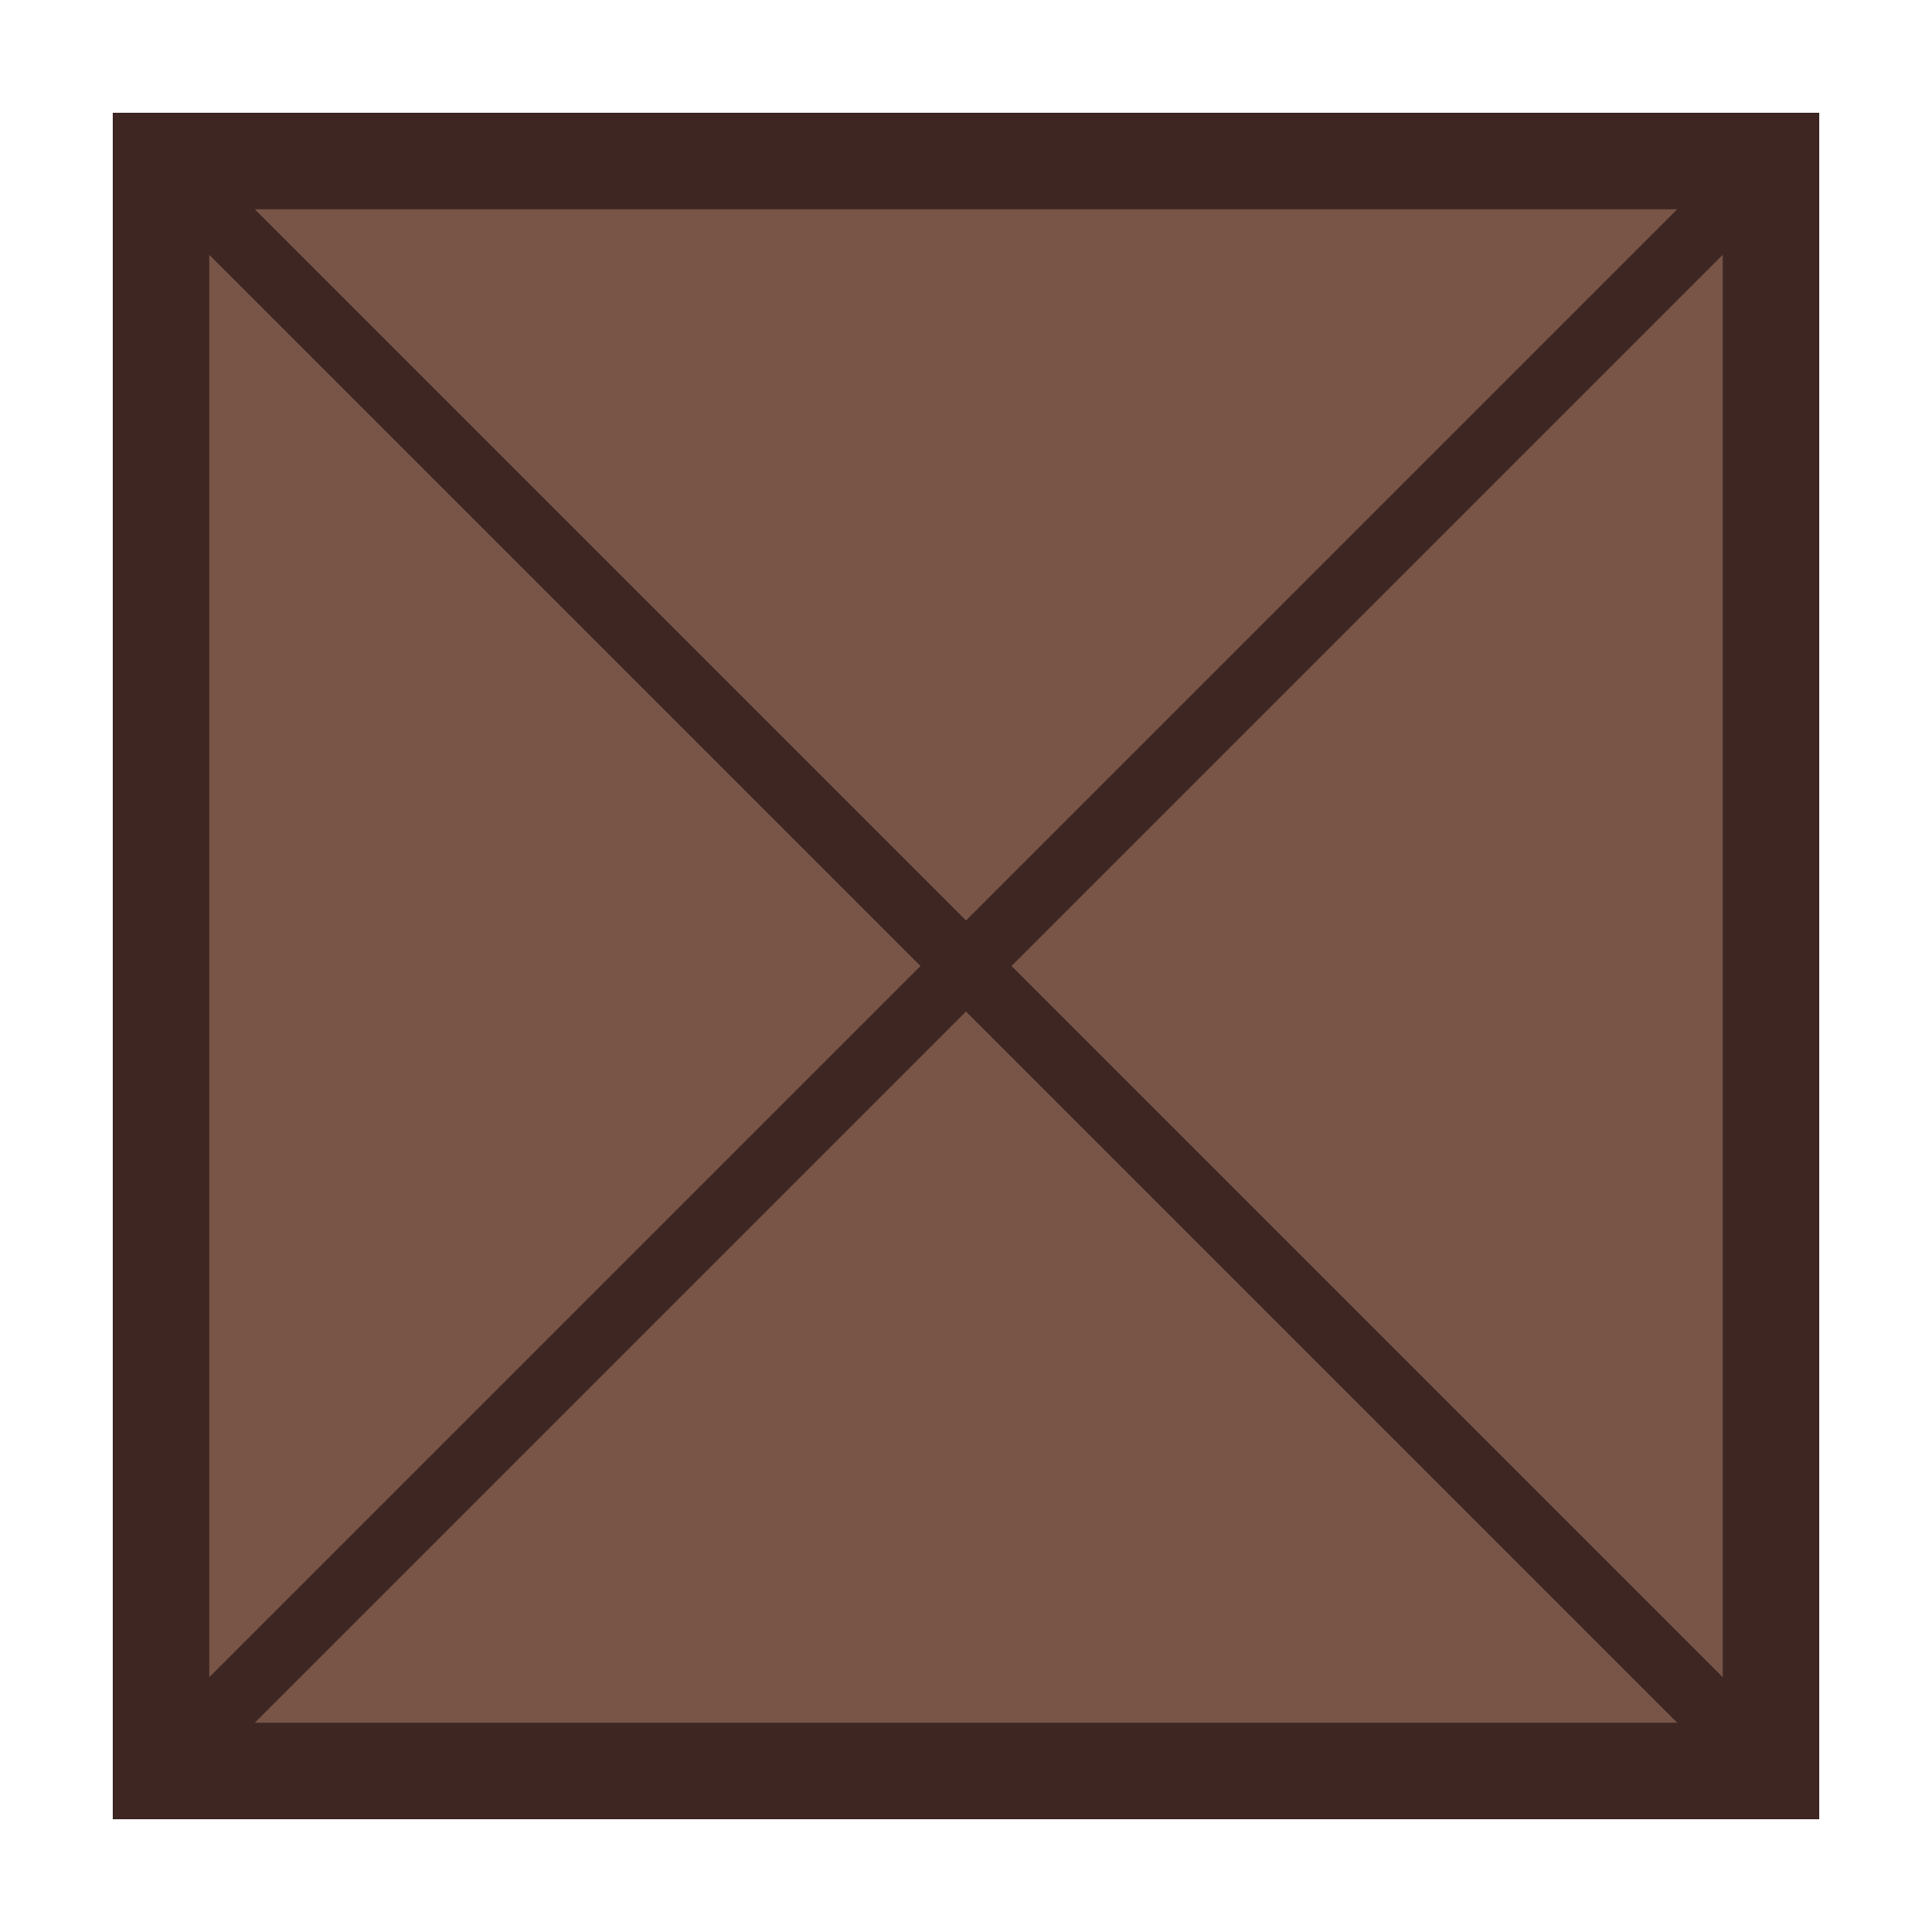
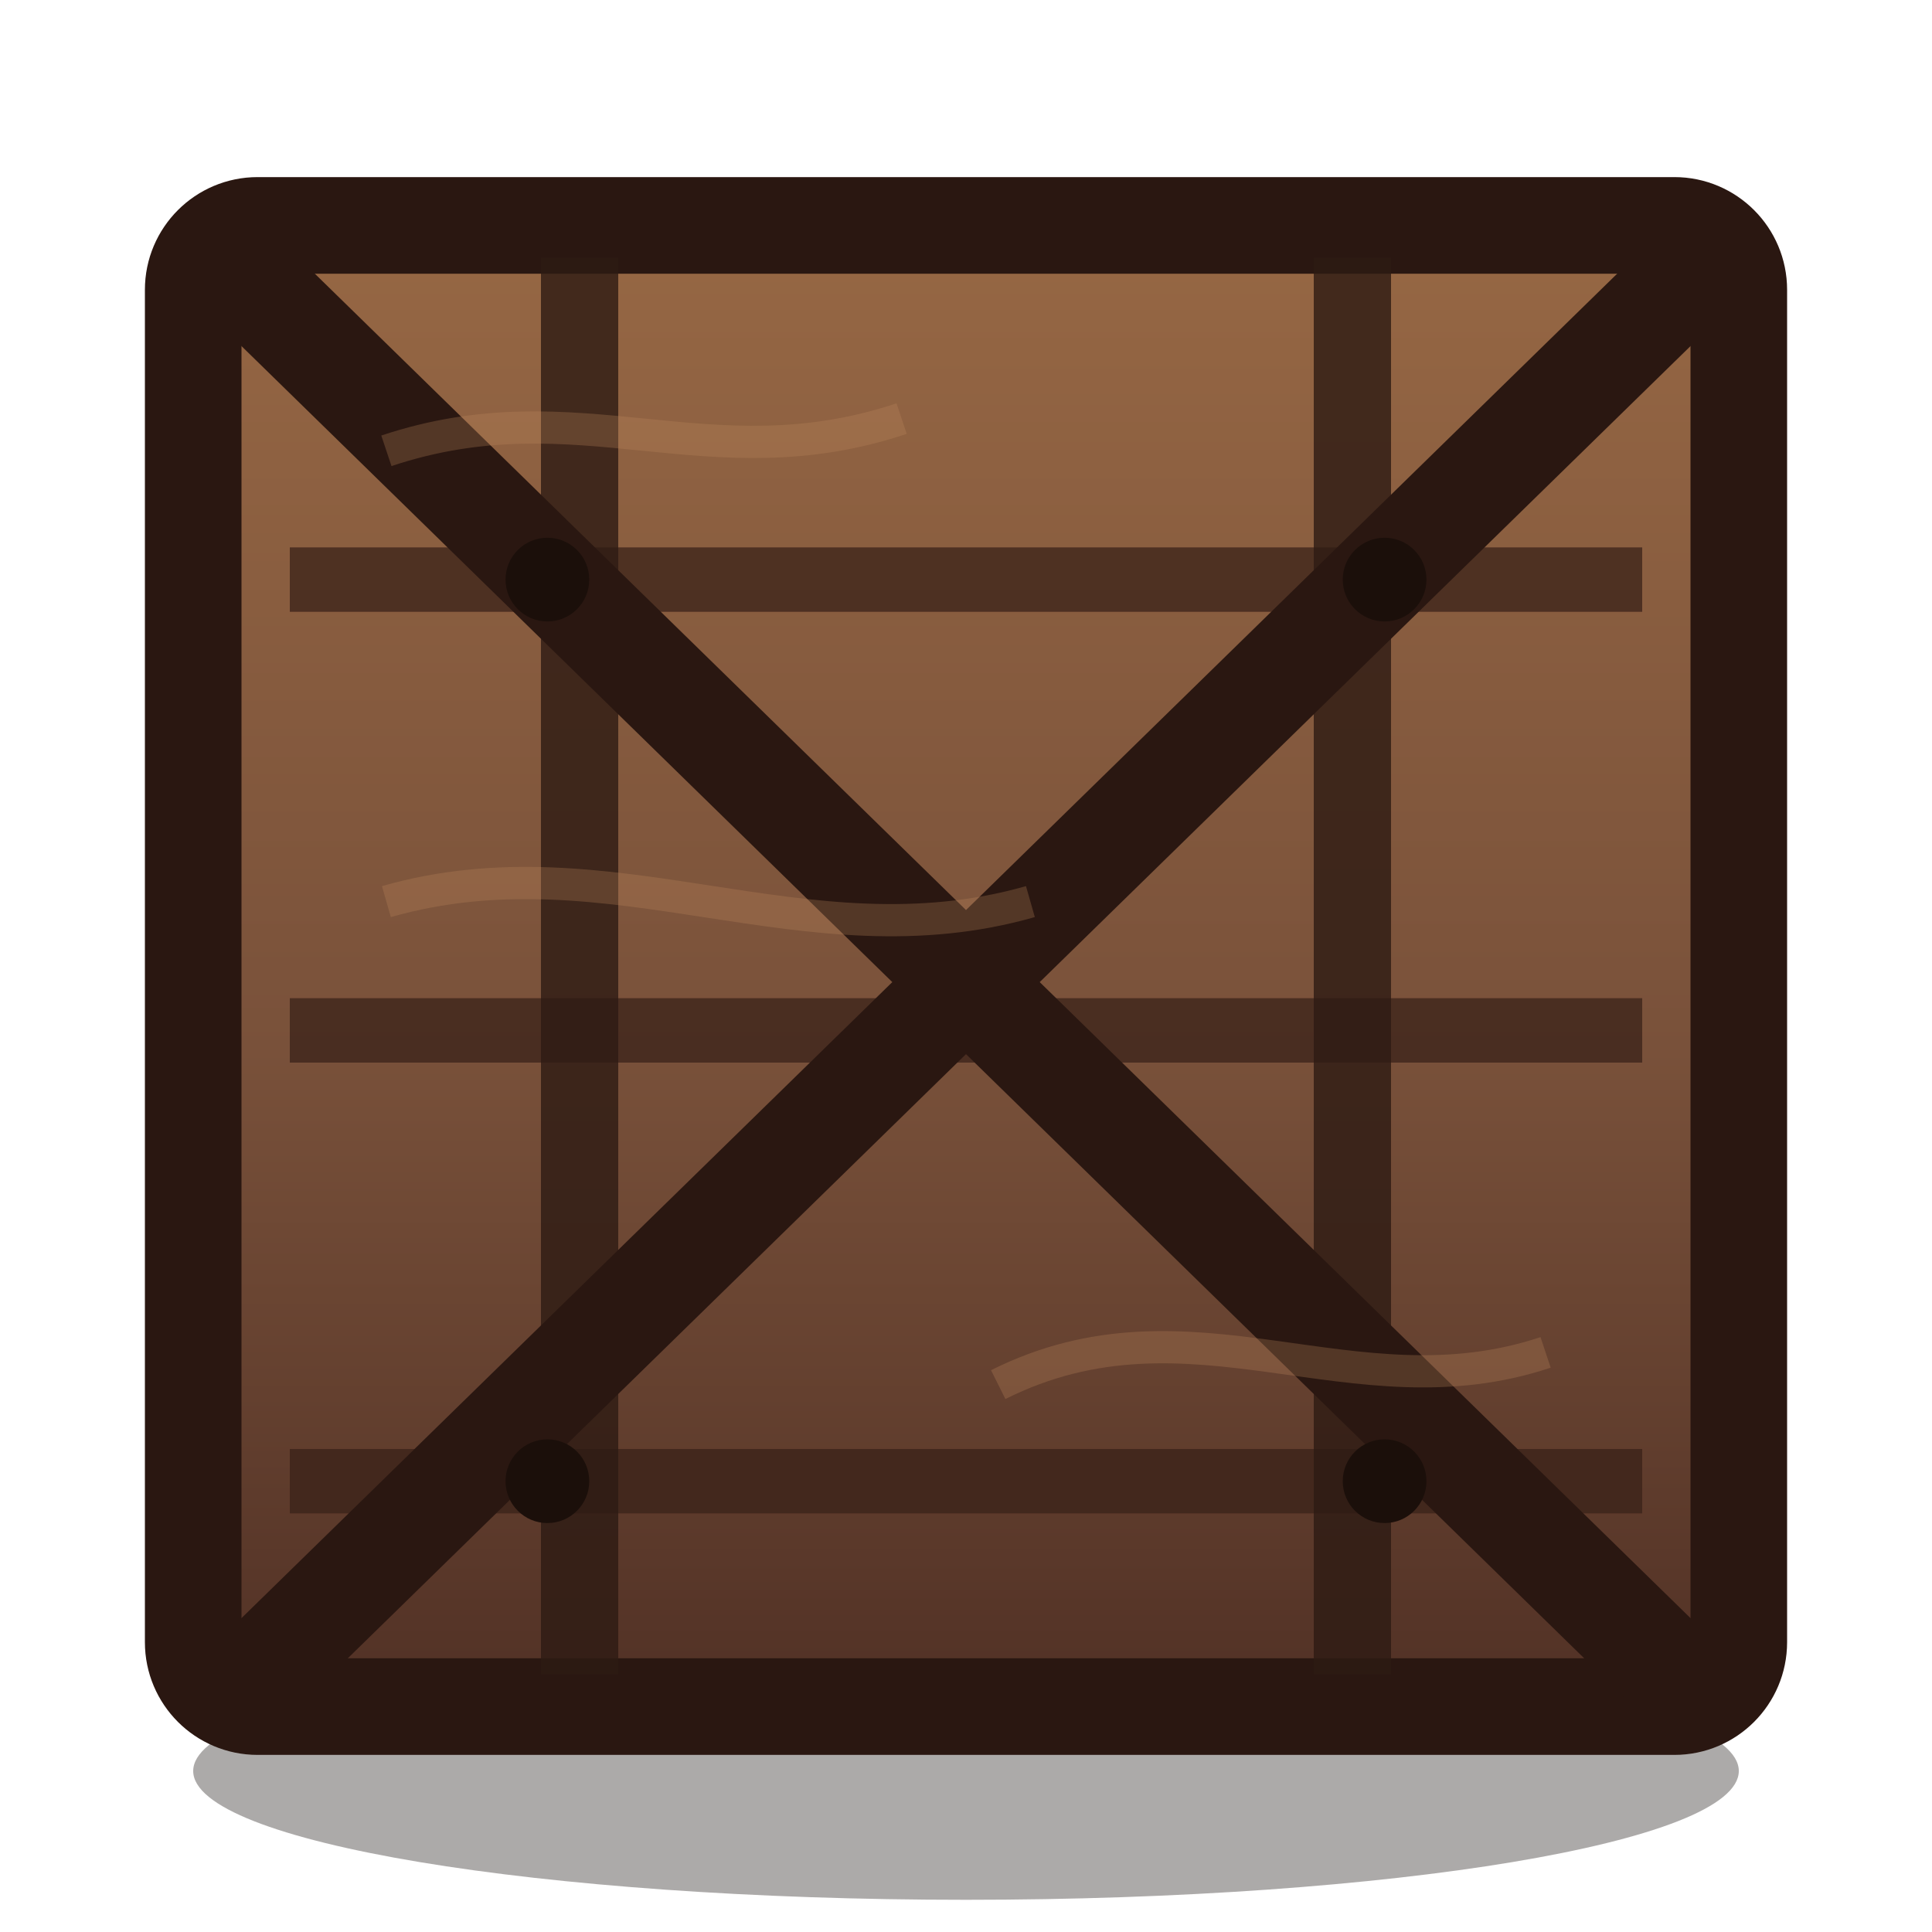
<svg xmlns="http://www.w3.org/2000/svg" width="60" height="60" viewBox="0 0 60 60">
-   <rect x="5" y="5" width="50" height="50" fill="#795548" stroke="#3e2723" stroke-width="3" />
-   <line x1="5" y1="5" x2="55" y2="55" stroke="#3e2723" stroke-width="2" />
-   <line x1="5" y1="55" x2="55" y2="5" stroke="#3e2723" stroke-width="2" />
+   <defs>
+     <linearGradient id="crate-wood" x1="0" y1="4" x2="0" y2="56" gradientUnits="userSpaceOnUse">
+       <stop offset="0" stop-color="#9a6a45" />
+       <stop offset="0.55" stop-color="#79513a" />
+       <stop offset="1" stop-color="#4b2c22" />
+     </linearGradient>
+   </defs>
+   <ellipse cx="30" cy="55" rx="24" ry="4" fill="#120b08" opacity="0.35" />
+   <rect x="6" y="7" width="48" height="46" rx="2" fill="url(#crate-wood)" stroke="#2a1711" stroke-width="3" />
+   <path d="M9 18 H51 M9 32 H51 M9 46 H51" stroke="#3a2118" stroke-width="2" opacity="0.75" />
+   <path d="M18 8 V52 M42 8 V52" stroke="#2d1a13" stroke-width="2.4" opacity="0.8" />
+   <path d="M8 9 L52 52 M52 9 L8 52" stroke="#2a1711" stroke-width="3.2" stroke-linecap="round" />
+   <path d="M12 14 C18 12 22 15 28 13 M12 28 C19 26 25 30 32 28 M31 43 C37 40 42 44 48 42" fill="none" stroke="#c08a5c" stroke-width="1" opacity="0.28" />
+   <circle cx="17" cy="18" r="1.3" fill="#1b0f0a" />
+   <circle cx="43" cy="18" r="1.3" fill="#1b0f0a" />
+   <circle cx="17" cy="46" r="1.3" fill="#1b0f0a" />
+   <circle cx="43" cy="46" r="1.3" fill="#1b0f0a" />
</svg>
